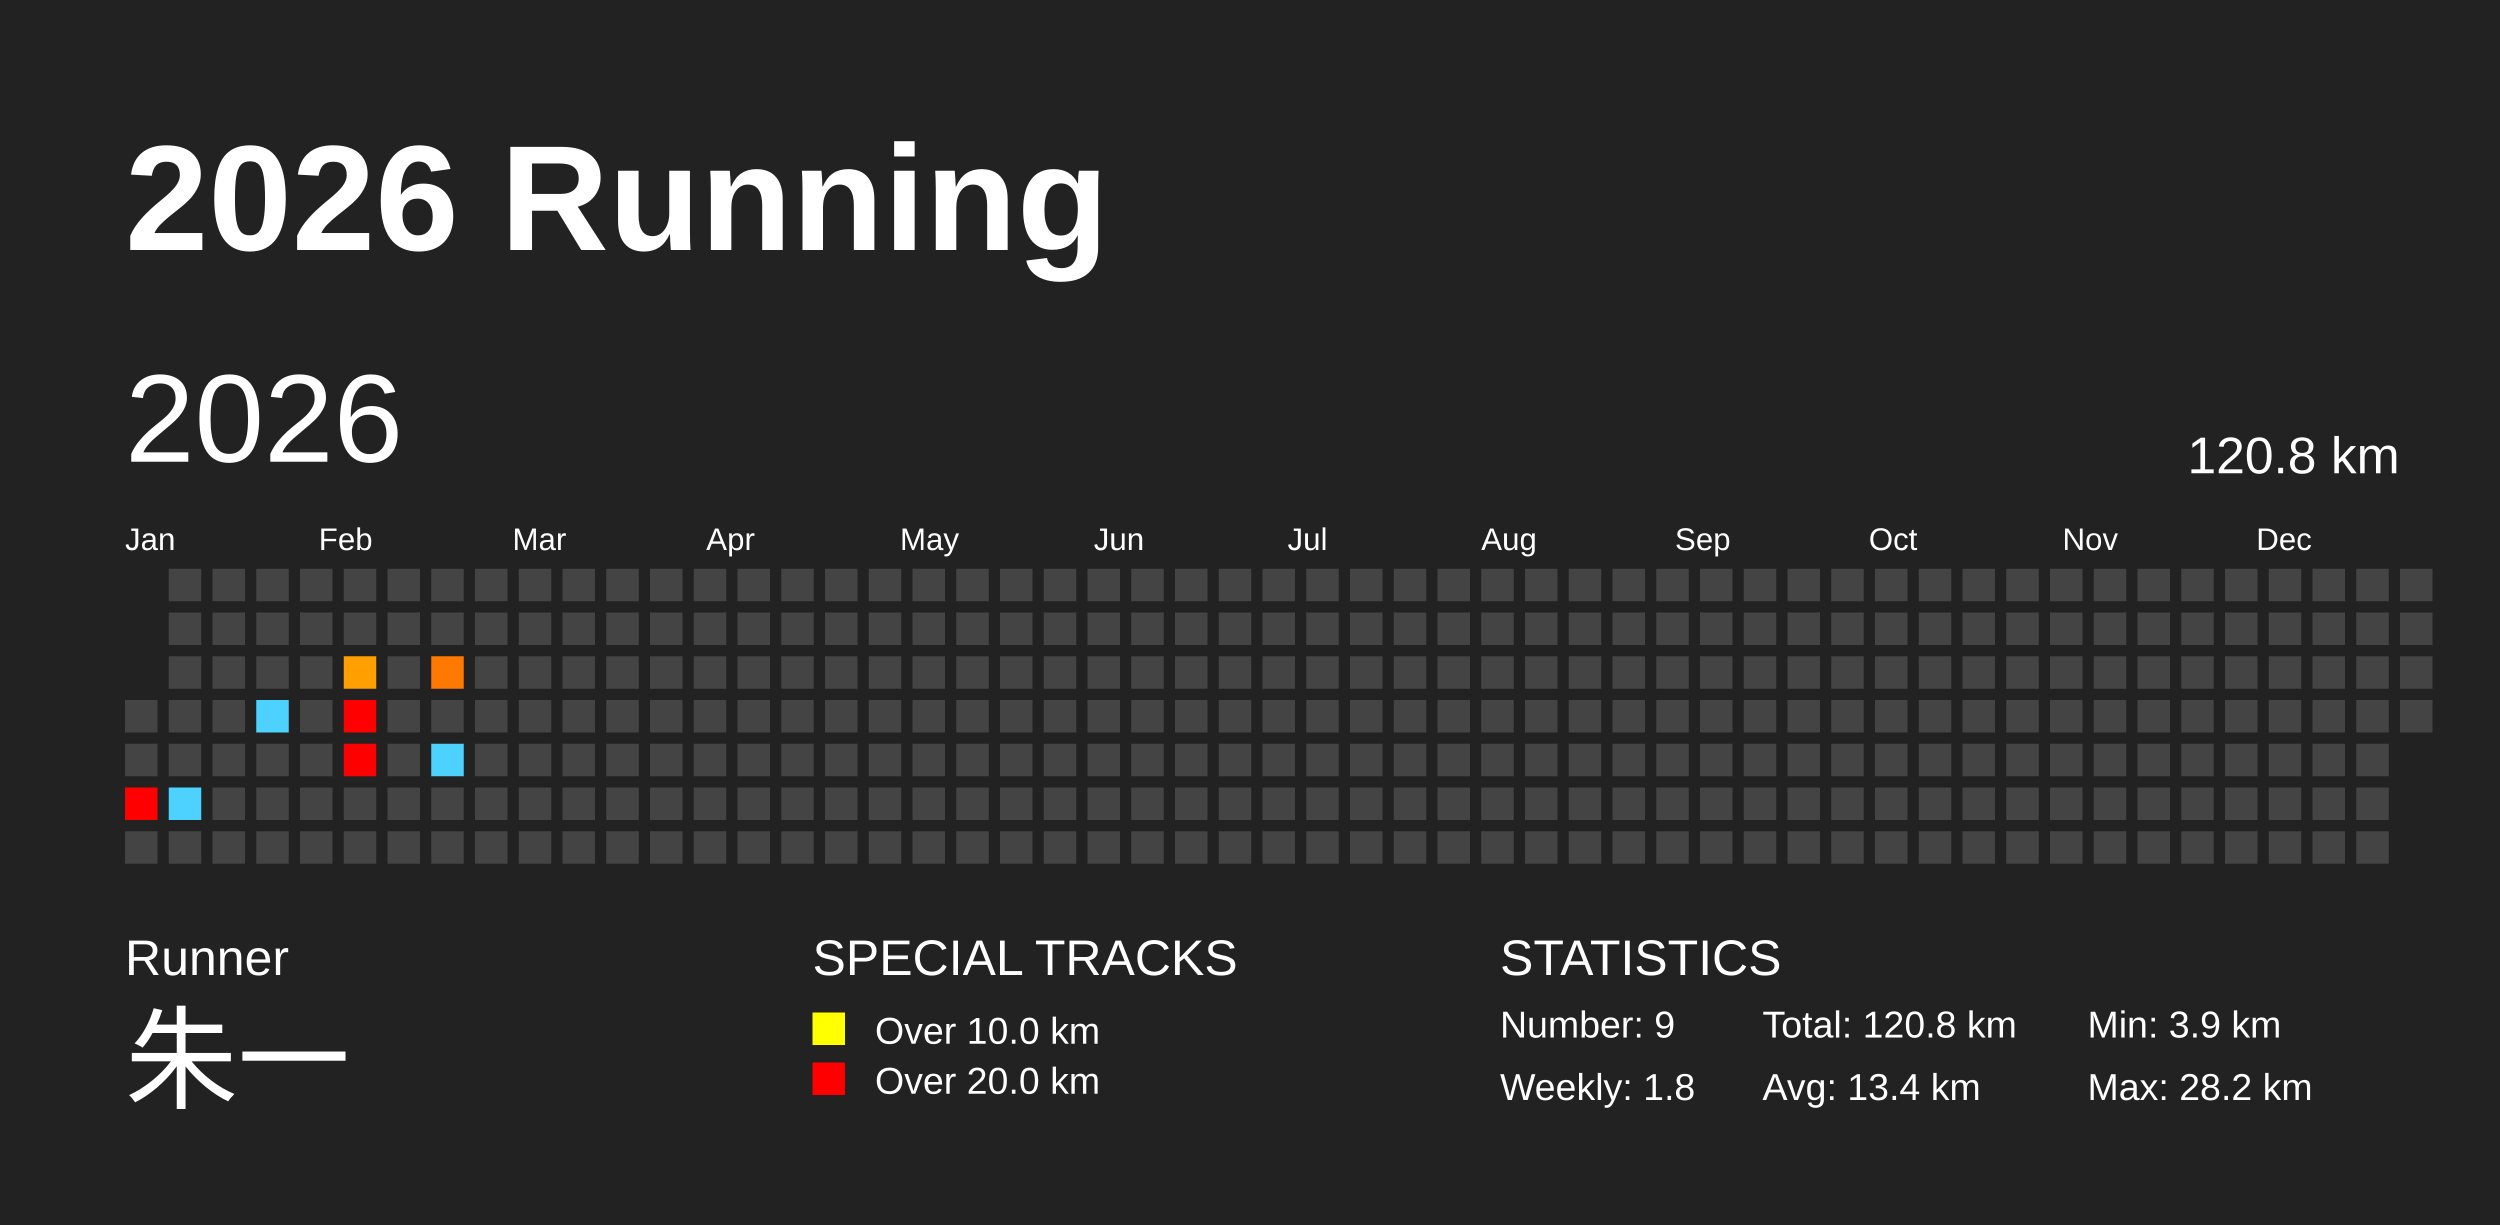
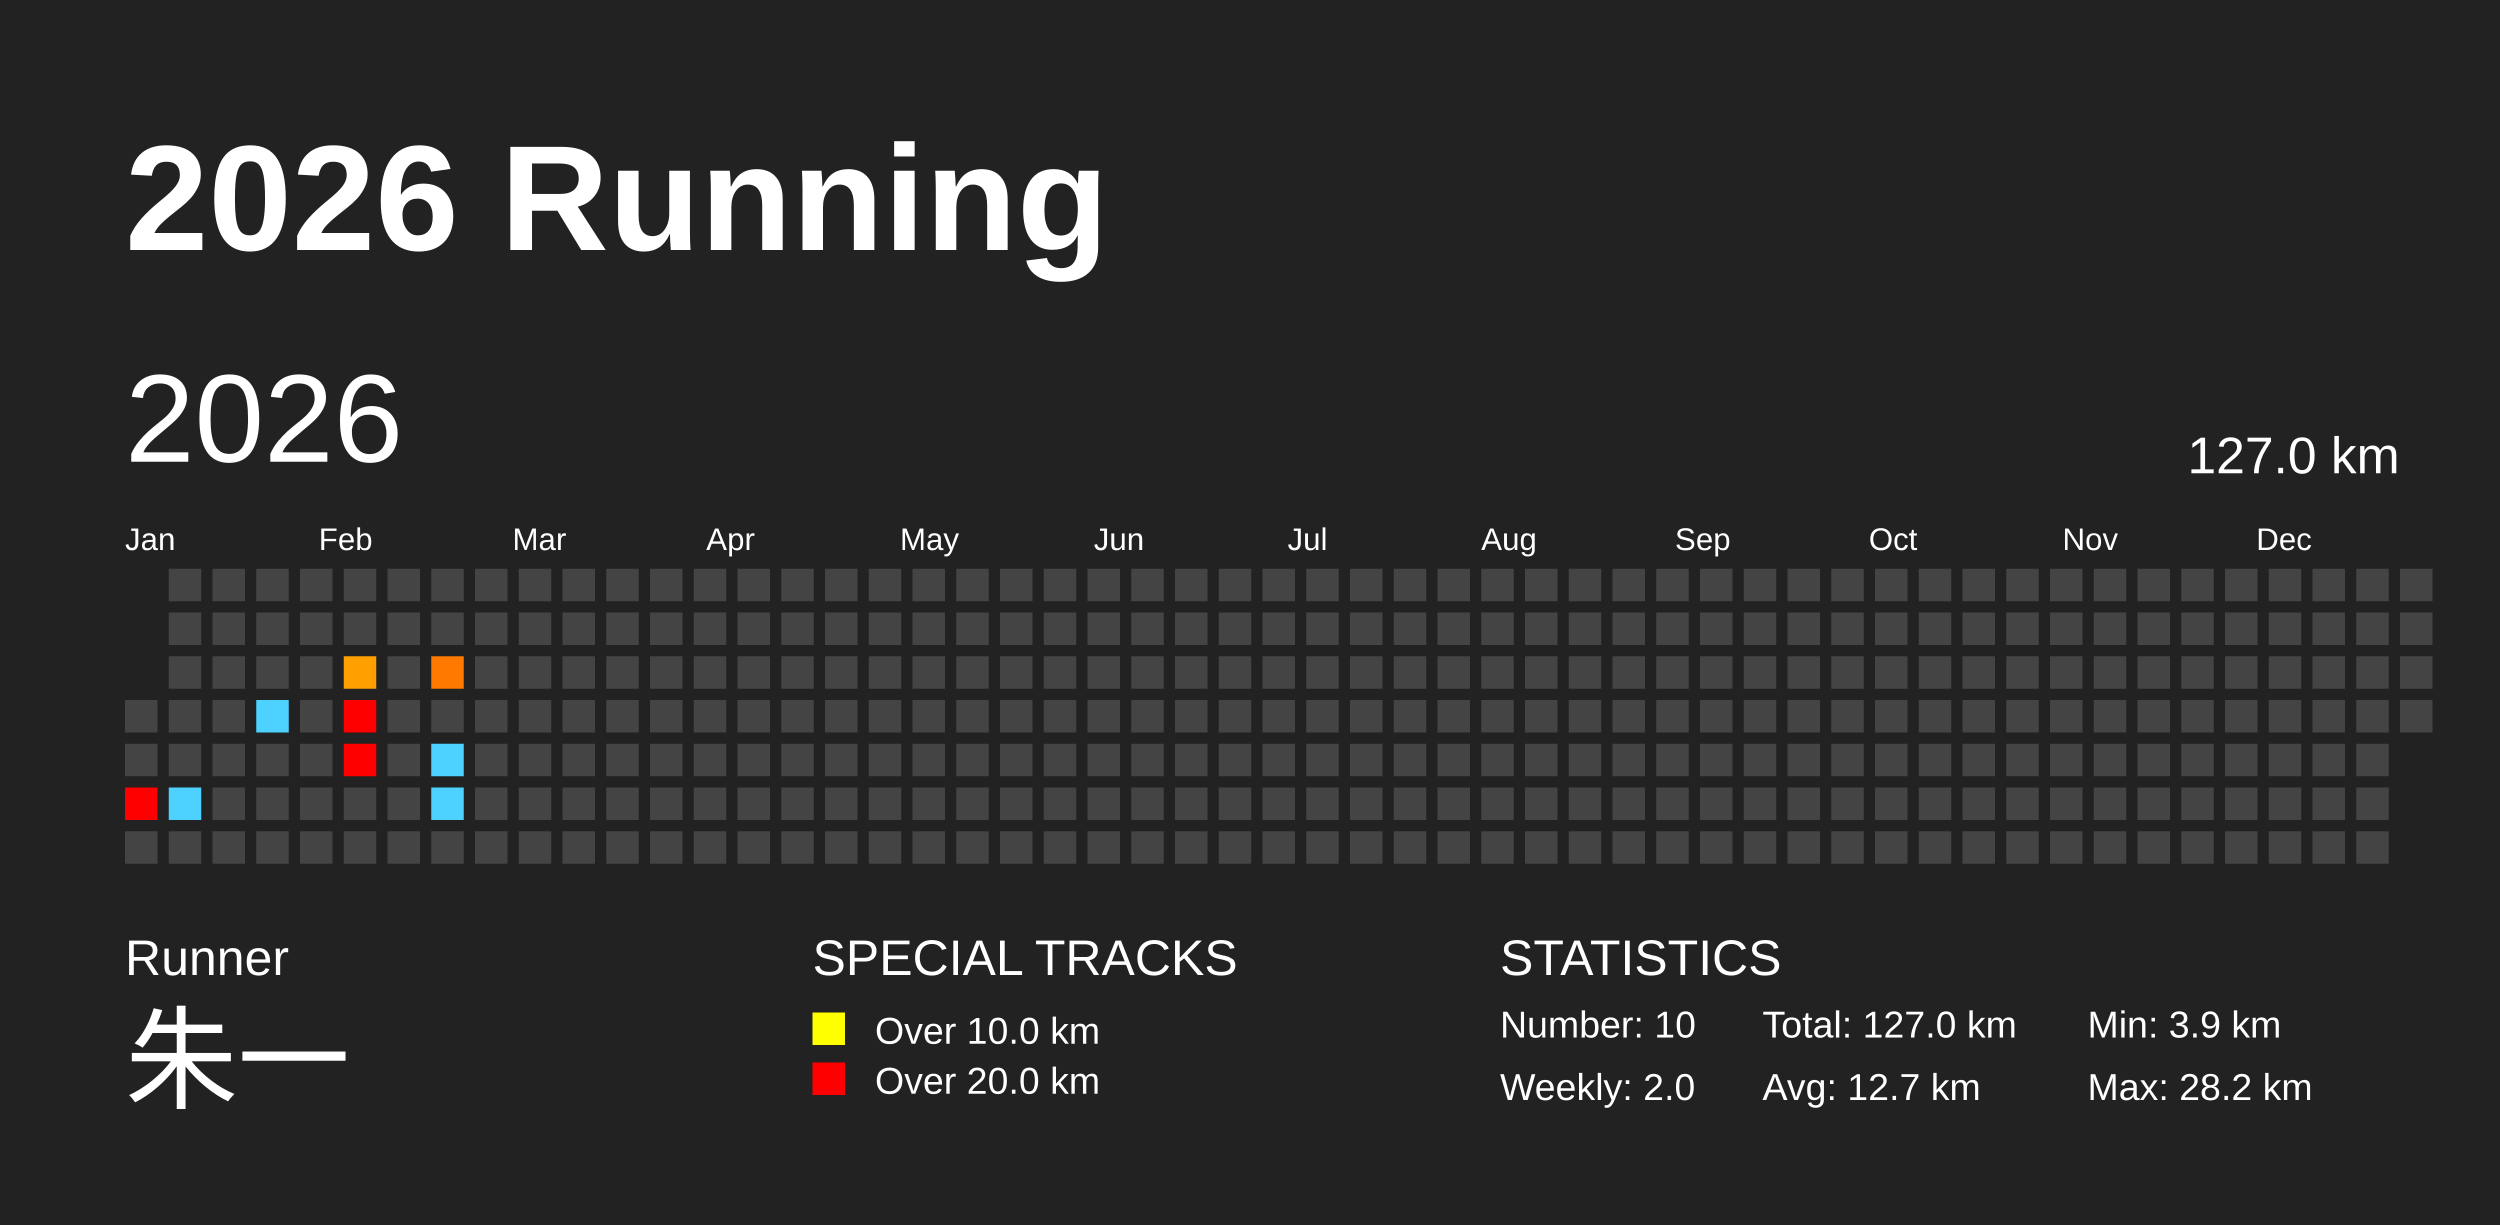
<svg xmlns="http://www.w3.org/2000/svg" baseProfile="full" height="98mm" version="1.1" viewBox="0,0,200,98" width="200mm">
  <defs />
  <rect fill="#222222" height="98" width="200" x="0" y="0" />
  <text fill="#FFFFFF" style="font-size:12px; font-family:Arial; font-weight:bold;" x="10" y="20">2026 Running</text>
  <text fill="#FFFFFF" style="font-size:4px; font-family:Arial" x="10" y="78">Runner</text>
  <text fill="#FFFFFF" style="font-size:9px; font-family:Arial" x="10" y="88">朱一</text>
  <text fill="#FFFFFF" style="font-size:4px; font-family:Arial" x="65" y="78">SPECIAL TRACKS</text>
  <rect fill="yellow" height="2.6" width="2.6" x="65" y="81" />
  <text fill="#FFFFFF" style="font-size:3px; font-family:Arial" x="70" y="83.5">Over 10.0 km</text>
  <rect fill="red" height="2.6" width="2.6" x="65" y="85" />
  <text fill="#FFFFFF" style="font-size:3px; font-family:Arial" x="70" y="87.5">Over 20.0 km</text>
  <text fill="#FFFFFF" style="font-size:4px; font-family:Arial" x="120" y="78">STATISTICS</text>
-   <text fill="#FFFFFF" style="font-size:3px; font-family:Arial" x="120" y="83">Number: 9</text>
-   <text fill="#FFFFFF" style="font-size:3px; font-family:Arial" x="120" y="88">Weekly: 1.8</text>
-   <text fill="#FFFFFF" style="font-size:3px; font-family:Arial" x="141" y="83">Total: 120.8 km</text>
-   <text fill="#FFFFFF" style="font-size:3px; font-family:Arial" x="141" y="88">Avg: 13.4 km</text>
+   <text fill="#FFFFFF" style="font-size:3px; font-family:Arial" x="120" y="83">Number: 10</text>
+   <text fill="#FFFFFF" style="font-size:3px; font-family:Arial" x="120" y="88">Weekly: 2.0</text>
+   <text fill="#FFFFFF" style="font-size:3px; font-family:Arial" x="141" y="83">Total: 127.0 km</text>
+   <text fill="#FFFFFF" style="font-size:3px; font-family:Arial" x="141" y="88">Avg: 12.7 km</text>
  <text fill="#FFFFFF" style="font-size:3px; font-family:Arial" x="167" y="83">Min: 3.9 km</text>
  <text fill="#FFFFFF" style="font-size:3px; font-family:Arial" x="167" y="88">Max: 28.2 km</text>
  <text dominant-baseline="hanging" fill="#FFFFFF" style="font-size:10.0px; font-family:Arial;" x="10" y="30">2026</text>
-   <text dominant-baseline="hanging" fill="#FFFFFF" style="font-size:4.125px; font-family:Arial;" x="175" y="35">120.8 km</text>
+   <text dominant-baseline="hanging" fill="#FFFFFF" style="font-size:4.125px; font-family:Arial;" x="175" y="35">127.0 km</text>
  <text fill="#FFFFFF" style="font-size:2.5px; font-family:Arial" x="10.0" y="44">Jan</text>
  <text fill="#FFFFFF" style="font-size:2.5px; font-family:Arial" x="25.5" y="44">Feb</text>
  <text fill="#FFFFFF" style="font-size:2.5px; font-family:Arial" x="41.0" y="44">Mar</text>
  <text fill="#FFFFFF" style="font-size:2.5px; font-family:Arial" x="56.5" y="44">Apr</text>
  <text fill="#FFFFFF" style="font-size:2.5px; font-family:Arial" x="72.0" y="44">May</text>
  <text fill="#FFFFFF" style="font-size:2.5px; font-family:Arial" x="87.5" y="44">Jun</text>
  <text fill="#FFFFFF" style="font-size:2.5px; font-family:Arial" x="103.0" y="44">Jul</text>
  <text fill="#FFFFFF" style="font-size:2.5px; font-family:Arial" x="118.5" y="44">Aug</text>
  <text fill="#FFFFFF" style="font-size:2.5px; font-family:Arial" x="134.0" y="44">Sep</text>
  <text fill="#FFFFFF" style="font-size:2.5px; font-family:Arial" x="149.5" y="44">Oct</text>
  <text fill="#FFFFFF" style="font-size:2.5px; font-family:Arial" x="165.0" y="44">Nov</text>
  <text fill="#FFFFFF" style="font-size:2.5px; font-family:Arial" x="180.5" y="44">Dec</text>
  <rect fill="#444444" height="2.6" width="2.6" x="10.0" y="56.0" />
  <rect fill="#444444" height="2.6" width="2.6" x="10.0" y="59.5" />
  <rect fill="red" height="2.6" width="2.6" x="10.0" y="63.0" />
  <rect fill="#444444" height="2.6" width="2.6" x="10.0" y="66.5" />
  <rect fill="#444444" height="2.6" width="2.6" x="13.5" y="45.5" />
  <rect fill="#444444" height="2.6" width="2.6" x="13.5" y="49.0" />
  <rect fill="#444444" height="2.6" width="2.6" x="13.5" y="52.5" />
  <rect fill="#444444" height="2.6" width="2.6" x="13.5" y="56.0" />
  <rect fill="#444444" height="2.6" width="2.6" x="13.5" y="59.5" />
  <rect fill="#4dd2ff" height="2.6" width="2.6" x="13.5" y="63.0" />
  <rect fill="#444444" height="2.6" width="2.6" x="13.5" y="66.5" />
  <rect fill="#444444" height="2.6" width="2.6" x="17.0" y="45.5" />
  <rect fill="#444444" height="2.6" width="2.6" x="17.0" y="49.0" />
  <rect fill="#444444" height="2.6" width="2.6" x="17.0" y="52.5" />
  <rect fill="#444444" height="2.6" width="2.6" x="17.0" y="56.0" />
  <rect fill="#444444" height="2.6" width="2.6" x="17.0" y="59.5" />
  <rect fill="#444444" height="2.6" width="2.6" x="17.0" y="63.0" />
  <rect fill="#444444" height="2.6" width="2.6" x="17.0" y="66.5" />
  <rect fill="#444444" height="2.6" width="2.6" x="20.5" y="45.5" />
  <rect fill="#444444" height="2.6" width="2.6" x="20.5" y="49.0" />
  <rect fill="#444444" height="2.6" width="2.6" x="20.5" y="52.5" />
  <rect fill="#4dd2ff" height="2.6" width="2.6" x="20.5" y="56.0" />
  <rect fill="#444444" height="2.6" width="2.6" x="20.5" y="59.5" />
  <rect fill="#444444" height="2.6" width="2.6" x="20.5" y="63.0" />
  <rect fill="#444444" height="2.6" width="2.6" x="20.5" y="66.5" />
  <rect fill="#444444" height="2.6" width="2.6" x="24.0" y="45.5" />
  <rect fill="#444444" height="2.6" width="2.6" x="24.0" y="49.0" />
  <rect fill="#444444" height="2.6" width="2.6" x="24.0" y="52.5" />
  <rect fill="#444444" height="2.6" width="2.6" x="24.0" y="56.0" />
  <rect fill="#444444" height="2.6" width="2.6" x="24.0" y="59.5" />
  <rect fill="#444444" height="2.6" width="2.6" x="24.0" y="63.0" />
  <rect fill="#444444" height="2.6" width="2.6" x="24.0" y="66.5" />
  <rect fill="#444444" height="2.6" width="2.6" x="27.5" y="45.5" />
  <rect fill="#444444" height="2.6" width="2.6" x="27.5" y="49.0" />
  <rect fill="#ff9f00" height="2.6" width="2.6" x="27.5" y="52.5" />
  <rect fill="red" height="2.6" width="2.6" x="27.5" y="56.0" />
  <rect fill="red" height="2.6" width="2.6" x="27.5" y="59.5" />
  <rect fill="#444444" height="2.6" width="2.6" x="27.5" y="63.0" />
  <rect fill="#444444" height="2.6" width="2.6" x="27.5" y="66.5" />
  <rect fill="#444444" height="2.6" width="2.6" x="31.0" y="45.5" />
  <rect fill="#444444" height="2.6" width="2.6" x="31.0" y="49.0" />
  <rect fill="#444444" height="2.6" width="2.6" x="31.0" y="52.5" />
  <rect fill="#444444" height="2.6" width="2.6" x="31.0" y="56.0" />
  <rect fill="#444444" height="2.6" width="2.6" x="31.0" y="59.5" />
  <rect fill="#444444" height="2.6" width="2.6" x="31.0" y="63.0" />
  <rect fill="#444444" height="2.6" width="2.6" x="31.0" y="66.5" />
  <rect fill="#444444" height="2.6" width="2.6" x="34.5" y="45.5" />
  <rect fill="#444444" height="2.6" width="2.6" x="34.5" y="49.0" />
  <rect fill="#ff7800" height="2.6" width="2.6" x="34.5" y="52.5" />
  <rect fill="#444444" height="2.6" width="2.6" x="34.5" y="56.0" />
  <rect fill="#4dd2ff" height="2.6" width="2.6" x="34.5" y="59.5" />
-   <rect fill="#444444" height="2.6" width="2.6" x="34.5" y="63.0" />
+   <rect fill="#4dd2ff" height="2.6" width="2.6" x="34.5" y="63.0" />
  <rect fill="#444444" height="2.6" width="2.6" x="34.5" y="66.5" />
  <rect fill="#444444" height="2.6" width="2.6" x="38.0" y="45.5" />
  <rect fill="#444444" height="2.6" width="2.6" x="38.0" y="49.0" />
  <rect fill="#444444" height="2.6" width="2.6" x="38.0" y="52.5" />
  <rect fill="#444444" height="2.6" width="2.6" x="38.0" y="56.0" />
  <rect fill="#444444" height="2.6" width="2.6" x="38.0" y="59.5" />
  <rect fill="#444444" height="2.6" width="2.6" x="38.0" y="63.0" />
  <rect fill="#444444" height="2.6" width="2.6" x="38.0" y="66.5" />
  <rect fill="#444444" height="2.6" width="2.6" x="41.5" y="45.5" />
  <rect fill="#444444" height="2.6" width="2.6" x="41.5" y="49.0" />
  <rect fill="#444444" height="2.6" width="2.6" x="41.5" y="52.5" />
  <rect fill="#444444" height="2.6" width="2.6" x="41.5" y="56.0" />
  <rect fill="#444444" height="2.6" width="2.6" x="41.5" y="59.5" />
  <rect fill="#444444" height="2.6" width="2.6" x="41.5" y="63.0" />
  <rect fill="#444444" height="2.6" width="2.6" x="41.5" y="66.5" />
  <rect fill="#444444" height="2.6" width="2.6" x="45.0" y="45.5" />
  <rect fill="#444444" height="2.6" width="2.6" x="45.0" y="49.0" />
  <rect fill="#444444" height="2.6" width="2.6" x="45.0" y="52.5" />
  <rect fill="#444444" height="2.6" width="2.6" x="45.0" y="56.0" />
  <rect fill="#444444" height="2.6" width="2.6" x="45.0" y="59.5" />
  <rect fill="#444444" height="2.6" width="2.6" x="45.0" y="63.0" />
  <rect fill="#444444" height="2.6" width="2.6" x="45.0" y="66.5" />
  <rect fill="#444444" height="2.6" width="2.6" x="48.5" y="45.5" />
  <rect fill="#444444" height="2.6" width="2.6" x="48.5" y="49.0" />
  <rect fill="#444444" height="2.6" width="2.6" x="48.5" y="52.5" />
  <rect fill="#444444" height="2.6" width="2.6" x="48.5" y="56.0" />
  <rect fill="#444444" height="2.6" width="2.6" x="48.5" y="59.5" />
  <rect fill="#444444" height="2.6" width="2.6" x="48.5" y="63.0" />
  <rect fill="#444444" height="2.6" width="2.6" x="48.5" y="66.5" />
  <rect fill="#444444" height="2.6" width="2.6" x="52.0" y="45.5" />
  <rect fill="#444444" height="2.6" width="2.6" x="52.0" y="49.0" />
  <rect fill="#444444" height="2.6" width="2.6" x="52.0" y="52.5" />
  <rect fill="#444444" height="2.6" width="2.6" x="52.0" y="56.0" />
  <rect fill="#444444" height="2.6" width="2.6" x="52.0" y="59.5" />
  <rect fill="#444444" height="2.6" width="2.6" x="52.0" y="63.0" />
  <rect fill="#444444" height="2.6" width="2.6" x="52.0" y="66.5" />
  <rect fill="#444444" height="2.6" width="2.6" x="55.5" y="45.5" />
  <rect fill="#444444" height="2.6" width="2.6" x="55.5" y="49.0" />
  <rect fill="#444444" height="2.6" width="2.6" x="55.5" y="52.5" />
  <rect fill="#444444" height="2.6" width="2.6" x="55.5" y="56.0" />
  <rect fill="#444444" height="2.6" width="2.6" x="55.5" y="59.5" />
  <rect fill="#444444" height="2.6" width="2.6" x="55.5" y="63.0" />
  <rect fill="#444444" height="2.6" width="2.6" x="55.5" y="66.5" />
  <rect fill="#444444" height="2.6" width="2.6" x="59.0" y="45.5" />
  <rect fill="#444444" height="2.6" width="2.6" x="59.0" y="49.0" />
  <rect fill="#444444" height="2.6" width="2.6" x="59.0" y="52.5" />
  <rect fill="#444444" height="2.6" width="2.6" x="59.0" y="56.0" />
  <rect fill="#444444" height="2.6" width="2.6" x="59.0" y="59.5" />
  <rect fill="#444444" height="2.6" width="2.6" x="59.0" y="63.0" />
  <rect fill="#444444" height="2.6" width="2.6" x="59.0" y="66.5" />
  <rect fill="#444444" height="2.6" width="2.6" x="62.5" y="45.5" />
  <rect fill="#444444" height="2.6" width="2.6" x="62.5" y="49.0" />
  <rect fill="#444444" height="2.6" width="2.6" x="62.5" y="52.5" />
  <rect fill="#444444" height="2.6" width="2.6" x="62.5" y="56.0" />
  <rect fill="#444444" height="2.6" width="2.6" x="62.5" y="59.5" />
  <rect fill="#444444" height="2.6" width="2.6" x="62.5" y="63.0" />
  <rect fill="#444444" height="2.6" width="2.6" x="62.5" y="66.5" />
  <rect fill="#444444" height="2.6" width="2.6" x="66.0" y="45.5" />
  <rect fill="#444444" height="2.6" width="2.6" x="66.0" y="49.0" />
  <rect fill="#444444" height="2.6" width="2.6" x="66.0" y="52.5" />
  <rect fill="#444444" height="2.6" width="2.6" x="66.0" y="56.0" />
  <rect fill="#444444" height="2.6" width="2.6" x="66.0" y="59.5" />
  <rect fill="#444444" height="2.6" width="2.6" x="66.0" y="63.0" />
  <rect fill="#444444" height="2.6" width="2.6" x="66.0" y="66.5" />
  <rect fill="#444444" height="2.6" width="2.6" x="69.5" y="45.5" />
  <rect fill="#444444" height="2.6" width="2.6" x="69.5" y="49.0" />
  <rect fill="#444444" height="2.6" width="2.6" x="69.5" y="52.5" />
  <rect fill="#444444" height="2.6" width="2.6" x="69.5" y="56.0" />
  <rect fill="#444444" height="2.6" width="2.6" x="69.5" y="59.5" />
  <rect fill="#444444" height="2.6" width="2.6" x="69.5" y="63.0" />
  <rect fill="#444444" height="2.6" width="2.6" x="69.5" y="66.5" />
  <rect fill="#444444" height="2.6" width="2.6" x="73.0" y="45.5" />
  <rect fill="#444444" height="2.6" width="2.6" x="73.0" y="49.0" />
  <rect fill="#444444" height="2.6" width="2.6" x="73.0" y="52.5" />
  <rect fill="#444444" height="2.6" width="2.6" x="73.0" y="56.0" />
  <rect fill="#444444" height="2.6" width="2.6" x="73.0" y="59.5" />
  <rect fill="#444444" height="2.6" width="2.6" x="73.0" y="63.0" />
  <rect fill="#444444" height="2.6" width="2.6" x="73.0" y="66.5" />
  <rect fill="#444444" height="2.6" width="2.6" x="76.5" y="45.5" />
  <rect fill="#444444" height="2.6" width="2.6" x="76.5" y="49.0" />
  <rect fill="#444444" height="2.6" width="2.6" x="76.5" y="52.5" />
  <rect fill="#444444" height="2.6" width="2.6" x="76.5" y="56.0" />
  <rect fill="#444444" height="2.6" width="2.6" x="76.5" y="59.5" />
  <rect fill="#444444" height="2.6" width="2.6" x="76.5" y="63.0" />
  <rect fill="#444444" height="2.6" width="2.6" x="76.5" y="66.5" />
  <rect fill="#444444" height="2.6" width="2.6" x="80.0" y="45.5" />
  <rect fill="#444444" height="2.6" width="2.6" x="80.0" y="49.0" />
  <rect fill="#444444" height="2.6" width="2.6" x="80.0" y="52.5" />
  <rect fill="#444444" height="2.6" width="2.6" x="80.0" y="56.0" />
  <rect fill="#444444" height="2.6" width="2.6" x="80.0" y="59.5" />
  <rect fill="#444444" height="2.6" width="2.6" x="80.0" y="63.0" />
  <rect fill="#444444" height="2.6" width="2.6" x="80.0" y="66.5" />
  <rect fill="#444444" height="2.6" width="2.6" x="83.5" y="45.5" />
  <rect fill="#444444" height="2.6" width="2.6" x="83.5" y="49.0" />
  <rect fill="#444444" height="2.6" width="2.6" x="83.5" y="52.5" />
  <rect fill="#444444" height="2.6" width="2.6" x="83.5" y="56.0" />
  <rect fill="#444444" height="2.6" width="2.6" x="83.5" y="59.5" />
  <rect fill="#444444" height="2.6" width="2.6" x="83.5" y="63.0" />
  <rect fill="#444444" height="2.6" width="2.6" x="83.5" y="66.5" />
  <rect fill="#444444" height="2.6" width="2.6" x="87.0" y="45.5" />
  <rect fill="#444444" height="2.6" width="2.6" x="87.0" y="49.0" />
  <rect fill="#444444" height="2.6" width="2.6" x="87.0" y="52.5" />
  <rect fill="#444444" height="2.6" width="2.6" x="87.0" y="56.0" />
  <rect fill="#444444" height="2.6" width="2.6" x="87.0" y="59.5" />
  <rect fill="#444444" height="2.6" width="2.6" x="87.0" y="63.0" />
  <rect fill="#444444" height="2.6" width="2.6" x="87.0" y="66.5" />
  <rect fill="#444444" height="2.6" width="2.6" x="90.5" y="45.5" />
  <rect fill="#444444" height="2.6" width="2.6" x="90.5" y="49.0" />
  <rect fill="#444444" height="2.6" width="2.6" x="90.5" y="52.5" />
  <rect fill="#444444" height="2.6" width="2.6" x="90.5" y="56.0" />
  <rect fill="#444444" height="2.6" width="2.6" x="90.5" y="59.5" />
  <rect fill="#444444" height="2.6" width="2.6" x="90.5" y="63.0" />
  <rect fill="#444444" height="2.6" width="2.6" x="90.5" y="66.5" />
  <rect fill="#444444" height="2.6" width="2.6" x="94.0" y="45.5" />
  <rect fill="#444444" height="2.6" width="2.6" x="94.0" y="49.0" />
  <rect fill="#444444" height="2.6" width="2.6" x="94.0" y="52.5" />
  <rect fill="#444444" height="2.6" width="2.6" x="94.0" y="56.0" />
  <rect fill="#444444" height="2.6" width="2.6" x="94.0" y="59.5" />
  <rect fill="#444444" height="2.6" width="2.6" x="94.0" y="63.0" />
  <rect fill="#444444" height="2.6" width="2.6" x="94.0" y="66.5" />
  <rect fill="#444444" height="2.6" width="2.6" x="97.5" y="45.5" />
  <rect fill="#444444" height="2.6" width="2.6" x="97.5" y="49.0" />
  <rect fill="#444444" height="2.6" width="2.6" x="97.5" y="52.5" />
  <rect fill="#444444" height="2.6" width="2.6" x="97.5" y="56.0" />
  <rect fill="#444444" height="2.6" width="2.6" x="97.5" y="59.5" />
  <rect fill="#444444" height="2.6" width="2.6" x="97.5" y="63.0" />
  <rect fill="#444444" height="2.6" width="2.6" x="97.5" y="66.5" />
  <rect fill="#444444" height="2.6" width="2.6" x="101.0" y="45.5" />
  <rect fill="#444444" height="2.6" width="2.6" x="101.0" y="49.0" />
  <rect fill="#444444" height="2.6" width="2.6" x="101.0" y="52.5" />
  <rect fill="#444444" height="2.6" width="2.6" x="101.0" y="56.0" />
  <rect fill="#444444" height="2.6" width="2.6" x="101.0" y="59.5" />
  <rect fill="#444444" height="2.6" width="2.6" x="101.0" y="63.0" />
  <rect fill="#444444" height="2.6" width="2.6" x="101.0" y="66.5" />
  <rect fill="#444444" height="2.6" width="2.6" x="104.5" y="45.5" />
  <rect fill="#444444" height="2.6" width="2.6" x="104.5" y="49.0" />
  <rect fill="#444444" height="2.6" width="2.6" x="104.5" y="52.5" />
  <rect fill="#444444" height="2.6" width="2.6" x="104.5" y="56.0" />
  <rect fill="#444444" height="2.6" width="2.6" x="104.5" y="59.5" />
  <rect fill="#444444" height="2.6" width="2.6" x="104.5" y="63.0" />
  <rect fill="#444444" height="2.6" width="2.6" x="104.5" y="66.5" />
  <rect fill="#444444" height="2.6" width="2.6" x="108.0" y="45.5" />
  <rect fill="#444444" height="2.6" width="2.6" x="108.0" y="49.0" />
  <rect fill="#444444" height="2.6" width="2.6" x="108.0" y="52.5" />
  <rect fill="#444444" height="2.6" width="2.6" x="108.0" y="56.0" />
  <rect fill="#444444" height="2.6" width="2.6" x="108.0" y="59.5" />
  <rect fill="#444444" height="2.6" width="2.6" x="108.0" y="63.0" />
  <rect fill="#444444" height="2.6" width="2.6" x="108.0" y="66.5" />
  <rect fill="#444444" height="2.6" width="2.6" x="111.5" y="45.5" />
  <rect fill="#444444" height="2.6" width="2.6" x="111.5" y="49.0" />
  <rect fill="#444444" height="2.6" width="2.6" x="111.5" y="52.5" />
  <rect fill="#444444" height="2.6" width="2.6" x="111.5" y="56.0" />
  <rect fill="#444444" height="2.6" width="2.6" x="111.5" y="59.5" />
  <rect fill="#444444" height="2.6" width="2.6" x="111.5" y="63.0" />
  <rect fill="#444444" height="2.6" width="2.6" x="111.5" y="66.5" />
  <rect fill="#444444" height="2.6" width="2.6" x="115.0" y="45.5" />
  <rect fill="#444444" height="2.6" width="2.6" x="115.0" y="49.0" />
  <rect fill="#444444" height="2.6" width="2.6" x="115.0" y="52.5" />
  <rect fill="#444444" height="2.6" width="2.6" x="115.0" y="56.0" />
  <rect fill="#444444" height="2.6" width="2.6" x="115.0" y="59.5" />
  <rect fill="#444444" height="2.6" width="2.6" x="115.0" y="63.0" />
  <rect fill="#444444" height="2.6" width="2.6" x="115.0" y="66.5" />
  <rect fill="#444444" height="2.6" width="2.6" x="118.5" y="45.5" />
  <rect fill="#444444" height="2.6" width="2.6" x="118.5" y="49.0" />
  <rect fill="#444444" height="2.6" width="2.6" x="118.5" y="52.5" />
  <rect fill="#444444" height="2.6" width="2.6" x="118.5" y="56.0" />
  <rect fill="#444444" height="2.6" width="2.6" x="118.5" y="59.5" />
  <rect fill="#444444" height="2.6" width="2.6" x="118.5" y="63.0" />
  <rect fill="#444444" height="2.6" width="2.6" x="118.5" y="66.5" />
  <rect fill="#444444" height="2.6" width="2.6" x="122.0" y="45.5" />
  <rect fill="#444444" height="2.6" width="2.6" x="122.0" y="49.0" />
  <rect fill="#444444" height="2.6" width="2.6" x="122.0" y="52.5" />
  <rect fill="#444444" height="2.6" width="2.6" x="122.0" y="56.0" />
  <rect fill="#444444" height="2.6" width="2.6" x="122.0" y="59.5" />
  <rect fill="#444444" height="2.6" width="2.6" x="122.0" y="63.0" />
  <rect fill="#444444" height="2.6" width="2.6" x="122.0" y="66.5" />
  <rect fill="#444444" height="2.6" width="2.6" x="125.5" y="45.5" />
  <rect fill="#444444" height="2.6" width="2.6" x="125.5" y="49.0" />
  <rect fill="#444444" height="2.6" width="2.6" x="125.5" y="52.5" />
  <rect fill="#444444" height="2.6" width="2.6" x="125.5" y="56.0" />
  <rect fill="#444444" height="2.6" width="2.6" x="125.5" y="59.5" />
  <rect fill="#444444" height="2.6" width="2.6" x="125.5" y="63.0" />
  <rect fill="#444444" height="2.6" width="2.6" x="125.5" y="66.5" />
  <rect fill="#444444" height="2.6" width="2.6" x="129.0" y="45.5" />
  <rect fill="#444444" height="2.6" width="2.6" x="129.0" y="49.0" />
  <rect fill="#444444" height="2.6" width="2.6" x="129.0" y="52.5" />
  <rect fill="#444444" height="2.6" width="2.6" x="129.0" y="56.0" />
  <rect fill="#444444" height="2.6" width="2.6" x="129.0" y="59.5" />
  <rect fill="#444444" height="2.6" width="2.6" x="129.0" y="63.0" />
  <rect fill="#444444" height="2.6" width="2.6" x="129.0" y="66.5" />
  <rect fill="#444444" height="2.6" width="2.6" x="132.5" y="45.5" />
  <rect fill="#444444" height="2.6" width="2.6" x="132.5" y="49.0" />
  <rect fill="#444444" height="2.6" width="2.6" x="132.5" y="52.5" />
  <rect fill="#444444" height="2.6" width="2.6" x="132.5" y="56.0" />
  <rect fill="#444444" height="2.6" width="2.6" x="132.5" y="59.5" />
  <rect fill="#444444" height="2.6" width="2.6" x="132.5" y="63.0" />
  <rect fill="#444444" height="2.6" width="2.6" x="132.5" y="66.5" />
  <rect fill="#444444" height="2.6" width="2.6" x="136.0" y="45.5" />
  <rect fill="#444444" height="2.6" width="2.6" x="136.0" y="49.0" />
  <rect fill="#444444" height="2.6" width="2.6" x="136.0" y="52.5" />
  <rect fill="#444444" height="2.6" width="2.6" x="136.0" y="56.0" />
  <rect fill="#444444" height="2.6" width="2.6" x="136.0" y="59.5" />
  <rect fill="#444444" height="2.6" width="2.6" x="136.0" y="63.0" />
  <rect fill="#444444" height="2.6" width="2.6" x="136.0" y="66.5" />
  <rect fill="#444444" height="2.6" width="2.6" x="139.5" y="45.5" />
  <rect fill="#444444" height="2.6" width="2.6" x="139.5" y="49.0" />
  <rect fill="#444444" height="2.6" width="2.6" x="139.5" y="52.5" />
  <rect fill="#444444" height="2.6" width="2.6" x="139.5" y="56.0" />
  <rect fill="#444444" height="2.6" width="2.6" x="139.5" y="59.5" />
  <rect fill="#444444" height="2.6" width="2.6" x="139.5" y="63.0" />
  <rect fill="#444444" height="2.6" width="2.6" x="139.5" y="66.5" />
  <rect fill="#444444" height="2.6" width="2.6" x="143.0" y="45.5" />
  <rect fill="#444444" height="2.6" width="2.6" x="143.0" y="49.0" />
  <rect fill="#444444" height="2.6" width="2.6" x="143.0" y="52.5" />
  <rect fill="#444444" height="2.6" width="2.6" x="143.0" y="56.0" />
  <rect fill="#444444" height="2.6" width="2.6" x="143.0" y="59.5" />
  <rect fill="#444444" height="2.6" width="2.6" x="143.0" y="63.0" />
  <rect fill="#444444" height="2.6" width="2.6" x="143.0" y="66.5" />
  <rect fill="#444444" height="2.6" width="2.6" x="146.5" y="45.5" />
  <rect fill="#444444" height="2.6" width="2.6" x="146.5" y="49.0" />
  <rect fill="#444444" height="2.6" width="2.6" x="146.5" y="52.5" />
  <rect fill="#444444" height="2.6" width="2.6" x="146.5" y="56.0" />
  <rect fill="#444444" height="2.6" width="2.6" x="146.5" y="59.5" />
  <rect fill="#444444" height="2.6" width="2.6" x="146.5" y="63.0" />
  <rect fill="#444444" height="2.6" width="2.6" x="146.5" y="66.5" />
  <rect fill="#444444" height="2.6" width="2.6" x="150.0" y="45.5" />
  <rect fill="#444444" height="2.6" width="2.6" x="150.0" y="49.0" />
  <rect fill="#444444" height="2.6" width="2.6" x="150.0" y="52.5" />
  <rect fill="#444444" height="2.6" width="2.6" x="150.0" y="56.0" />
  <rect fill="#444444" height="2.6" width="2.6" x="150.0" y="59.5" />
  <rect fill="#444444" height="2.6" width="2.6" x="150.0" y="63.0" />
  <rect fill="#444444" height="2.6" width="2.6" x="150.0" y="66.5" />
  <rect fill="#444444" height="2.6" width="2.6" x="153.5" y="45.5" />
  <rect fill="#444444" height="2.6" width="2.6" x="153.5" y="49.0" />
  <rect fill="#444444" height="2.6" width="2.6" x="153.5" y="52.5" />
  <rect fill="#444444" height="2.6" width="2.6" x="153.5" y="56.0" />
  <rect fill="#444444" height="2.6" width="2.6" x="153.5" y="59.5" />
  <rect fill="#444444" height="2.6" width="2.6" x="153.5" y="63.0" />
  <rect fill="#444444" height="2.6" width="2.6" x="153.5" y="66.5" />
  <rect fill="#444444" height="2.6" width="2.6" x="157.0" y="45.5" />
  <rect fill="#444444" height="2.6" width="2.6" x="157.0" y="49.0" />
  <rect fill="#444444" height="2.6" width="2.6" x="157.0" y="52.5" />
  <rect fill="#444444" height="2.6" width="2.6" x="157.0" y="56.0" />
  <rect fill="#444444" height="2.6" width="2.6" x="157.0" y="59.5" />
  <rect fill="#444444" height="2.6" width="2.6" x="157.0" y="63.0" />
  <rect fill="#444444" height="2.6" width="2.6" x="157.0" y="66.5" />
  <rect fill="#444444" height="2.6" width="2.6" x="160.5" y="45.5" />
  <rect fill="#444444" height="2.6" width="2.6" x="160.5" y="49.0" />
  <rect fill="#444444" height="2.6" width="2.6" x="160.5" y="52.5" />
  <rect fill="#444444" height="2.6" width="2.6" x="160.5" y="56.0" />
  <rect fill="#444444" height="2.6" width="2.6" x="160.5" y="59.5" />
  <rect fill="#444444" height="2.6" width="2.6" x="160.5" y="63.0" />
  <rect fill="#444444" height="2.6" width="2.6" x="160.5" y="66.5" />
  <rect fill="#444444" height="2.6" width="2.6" x="164.0" y="45.5" />
  <rect fill="#444444" height="2.6" width="2.6" x="164.0" y="49.0" />
  <rect fill="#444444" height="2.6" width="2.6" x="164.0" y="52.5" />
  <rect fill="#444444" height="2.6" width="2.6" x="164.0" y="56.0" />
  <rect fill="#444444" height="2.6" width="2.6" x="164.0" y="59.5" />
  <rect fill="#444444" height="2.6" width="2.6" x="164.0" y="63.0" />
  <rect fill="#444444" height="2.6" width="2.6" x="164.0" y="66.5" />
  <rect fill="#444444" height="2.6" width="2.6" x="167.5" y="45.5" />
  <rect fill="#444444" height="2.6" width="2.6" x="167.5" y="49.0" />
  <rect fill="#444444" height="2.6" width="2.6" x="167.5" y="52.5" />
  <rect fill="#444444" height="2.6" width="2.6" x="167.5" y="56.0" />
  <rect fill="#444444" height="2.6" width="2.6" x="167.5" y="59.5" />
  <rect fill="#444444" height="2.6" width="2.6" x="167.5" y="63.0" />
  <rect fill="#444444" height="2.6" width="2.6" x="167.5" y="66.5" />
  <rect fill="#444444" height="2.6" width="2.6" x="171.0" y="45.5" />
  <rect fill="#444444" height="2.6" width="2.6" x="171.0" y="49.0" />
  <rect fill="#444444" height="2.6" width="2.6" x="171.0" y="52.5" />
  <rect fill="#444444" height="2.6" width="2.6" x="171.0" y="56.0" />
  <rect fill="#444444" height="2.6" width="2.6" x="171.0" y="59.5" />
  <rect fill="#444444" height="2.6" width="2.6" x="171.0" y="63.0" />
  <rect fill="#444444" height="2.6" width="2.6" x="171.0" y="66.5" />
  <rect fill="#444444" height="2.6" width="2.6" x="174.5" y="45.5" />
  <rect fill="#444444" height="2.6" width="2.6" x="174.5" y="49.0" />
  <rect fill="#444444" height="2.6" width="2.6" x="174.5" y="52.5" />
  <rect fill="#444444" height="2.6" width="2.6" x="174.5" y="56.0" />
  <rect fill="#444444" height="2.6" width="2.6" x="174.5" y="59.5" />
  <rect fill="#444444" height="2.6" width="2.6" x="174.5" y="63.0" />
  <rect fill="#444444" height="2.6" width="2.6" x="174.5" y="66.5" />
  <rect fill="#444444" height="2.6" width="2.6" x="178.0" y="45.5" />
  <rect fill="#444444" height="2.6" width="2.6" x="178.0" y="49.0" />
  <rect fill="#444444" height="2.6" width="2.6" x="178.0" y="52.5" />
  <rect fill="#444444" height="2.6" width="2.6" x="178.0" y="56.0" />
  <rect fill="#444444" height="2.6" width="2.6" x="178.0" y="59.5" />
  <rect fill="#444444" height="2.6" width="2.6" x="178.0" y="63.0" />
  <rect fill="#444444" height="2.6" width="2.6" x="178.0" y="66.5" />
  <rect fill="#444444" height="2.6" width="2.6" x="181.5" y="45.5" />
  <rect fill="#444444" height="2.6" width="2.6" x="181.5" y="49.0" />
  <rect fill="#444444" height="2.6" width="2.6" x="181.5" y="52.5" />
  <rect fill="#444444" height="2.6" width="2.6" x="181.5" y="56.0" />
  <rect fill="#444444" height="2.6" width="2.6" x="181.5" y="59.5" />
  <rect fill="#444444" height="2.6" width="2.6" x="181.5" y="63.0" />
  <rect fill="#444444" height="2.6" width="2.6" x="181.5" y="66.5" />
  <rect fill="#444444" height="2.6" width="2.6" x="185.0" y="45.5" />
  <rect fill="#444444" height="2.6" width="2.6" x="185.0" y="49.0" />
  <rect fill="#444444" height="2.6" width="2.6" x="185.0" y="52.5" />
  <rect fill="#444444" height="2.6" width="2.6" x="185.0" y="56.0" />
  <rect fill="#444444" height="2.6" width="2.6" x="185.0" y="59.5" />
  <rect fill="#444444" height="2.6" width="2.6" x="185.0" y="63.0" />
  <rect fill="#444444" height="2.6" width="2.6" x="185.0" y="66.5" />
  <rect fill="#444444" height="2.6" width="2.6" x="188.5" y="45.5" />
  <rect fill="#444444" height="2.6" width="2.6" x="188.5" y="49.0" />
  <rect fill="#444444" height="2.6" width="2.6" x="188.5" y="52.5" />
  <rect fill="#444444" height="2.6" width="2.6" x="188.5" y="56.0" />
  <rect fill="#444444" height="2.6" width="2.6" x="188.5" y="59.5" />
  <rect fill="#444444" height="2.6" width="2.6" x="188.5" y="63.0" />
  <rect fill="#444444" height="2.6" width="2.6" x="188.5" y="66.5" />
  <rect fill="#444444" height="2.6" width="2.6" x="192.0" y="45.5" />
  <rect fill="#444444" height="2.6" width="2.6" x="192.0" y="49.0" />
  <rect fill="#444444" height="2.6" width="2.6" x="192.0" y="52.5" />
  <rect fill="#444444" height="2.6" width="2.6" x="192.0" y="56.0" />
</svg>
